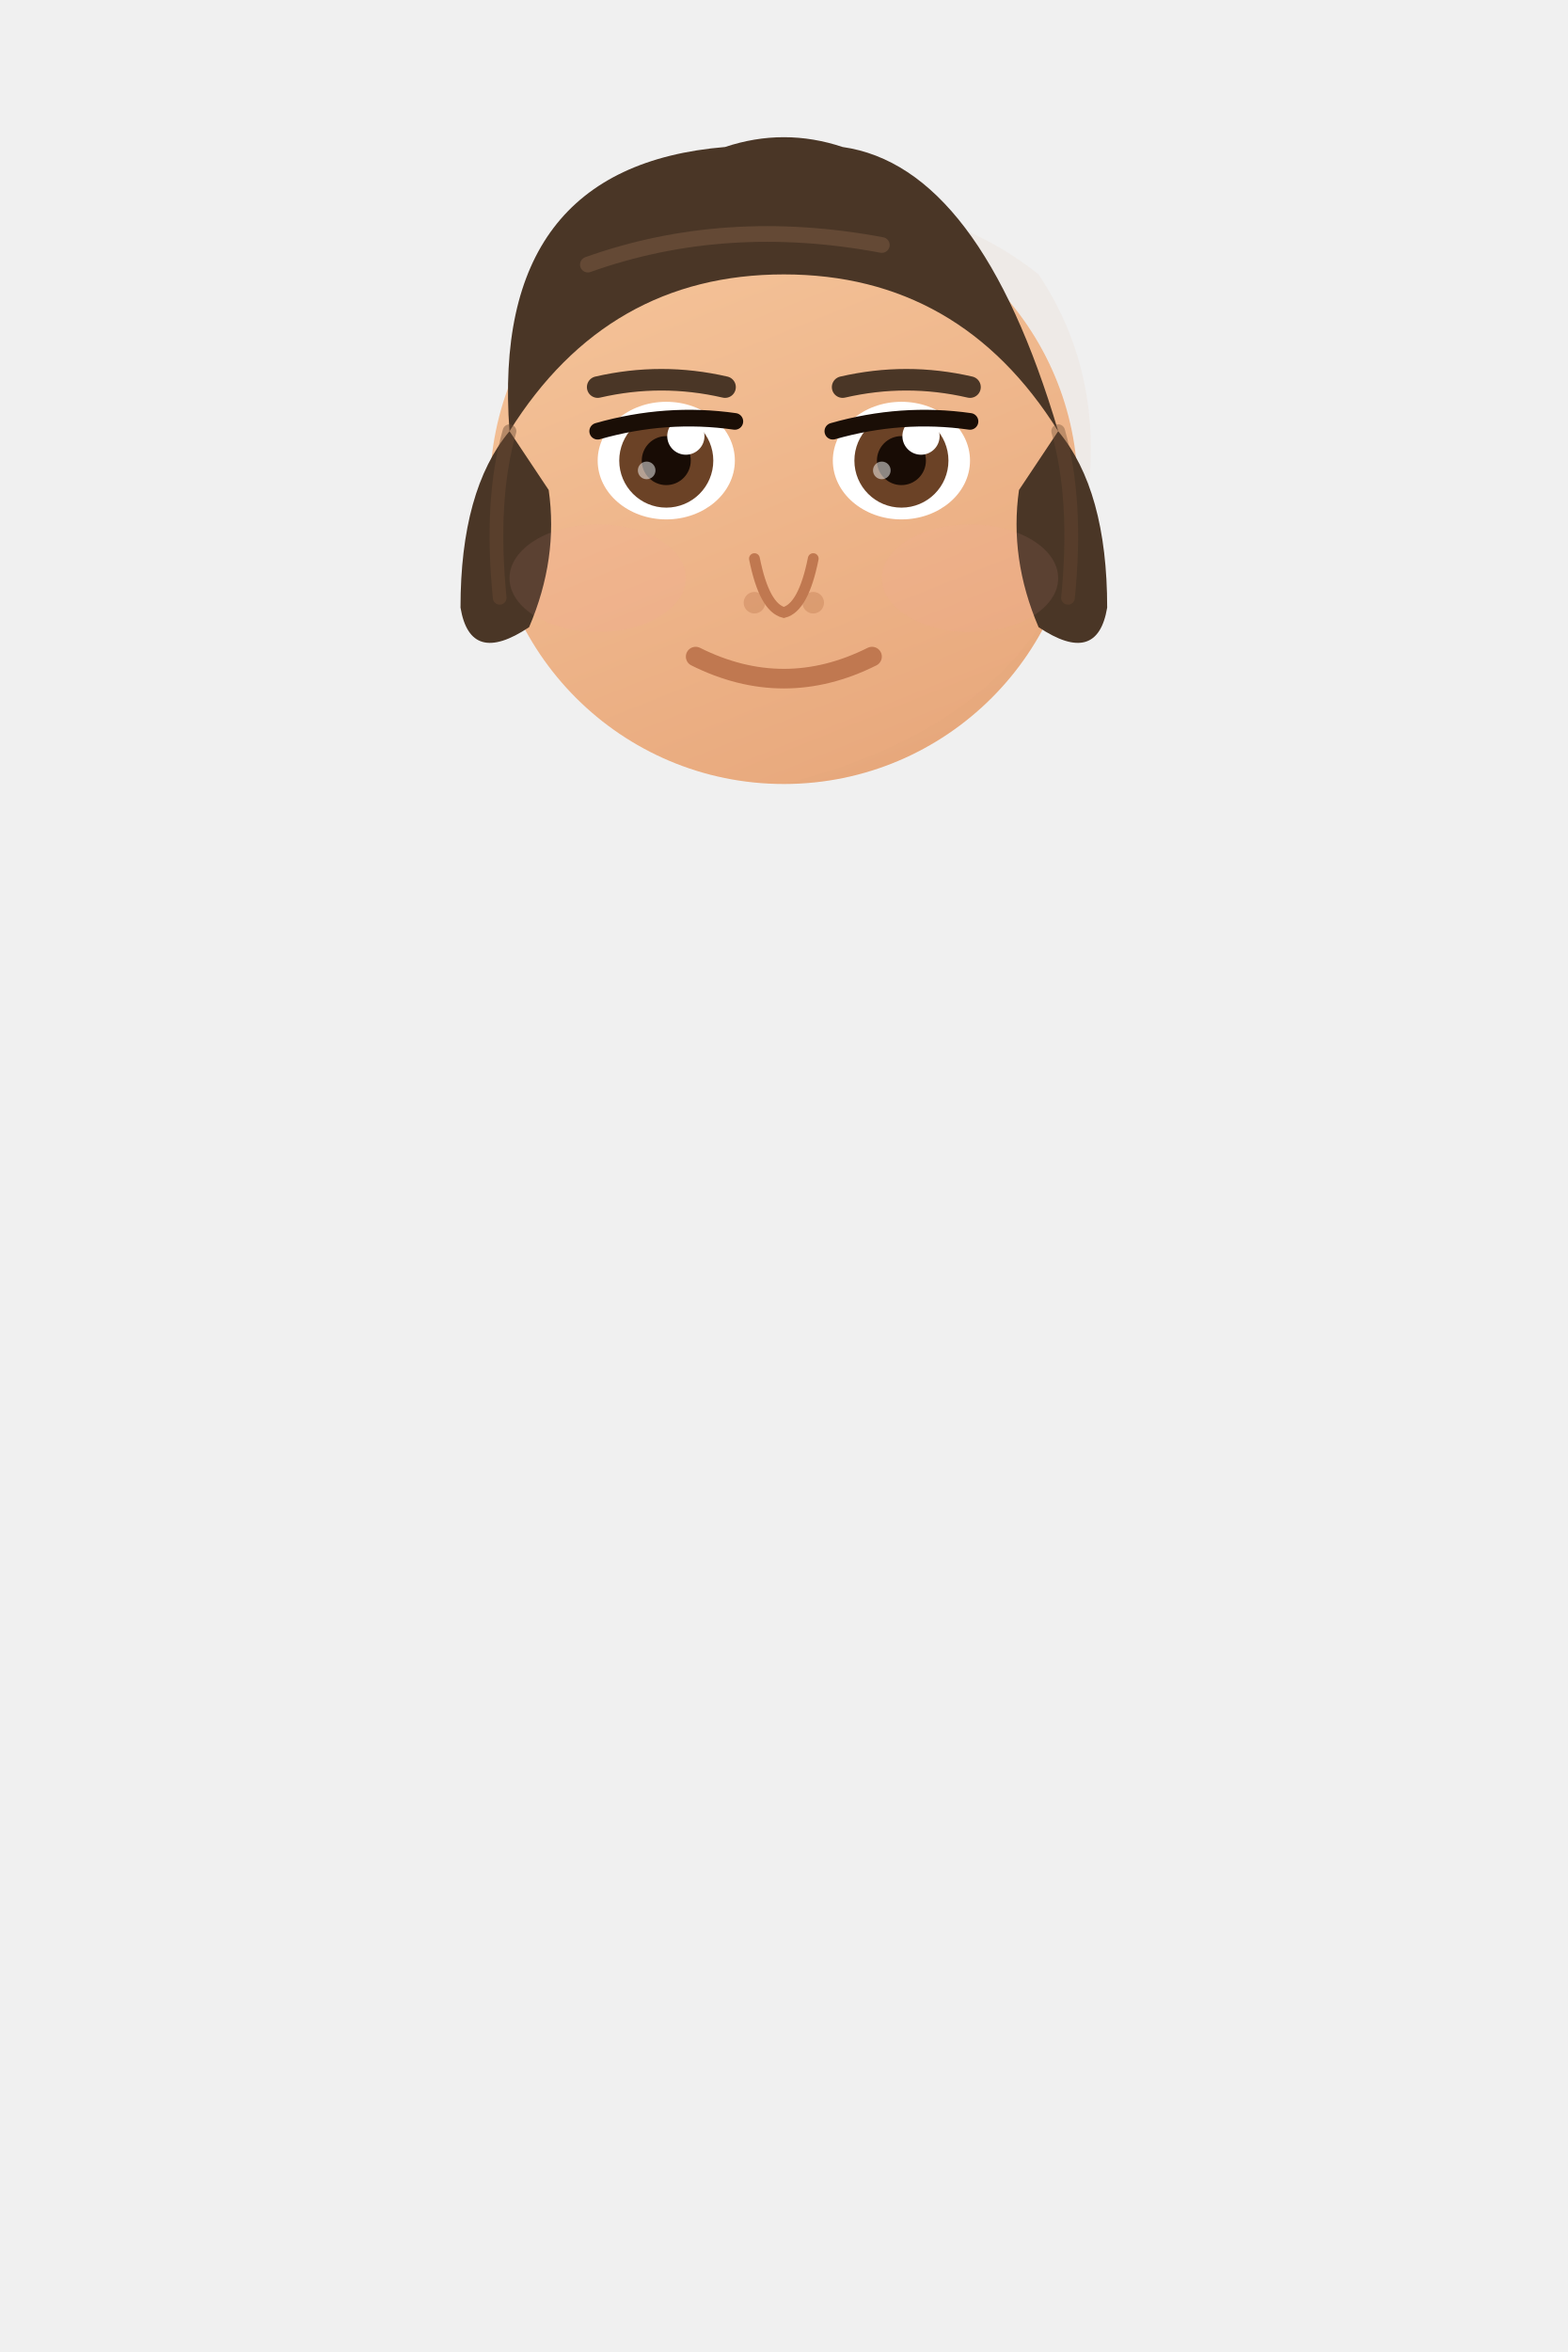
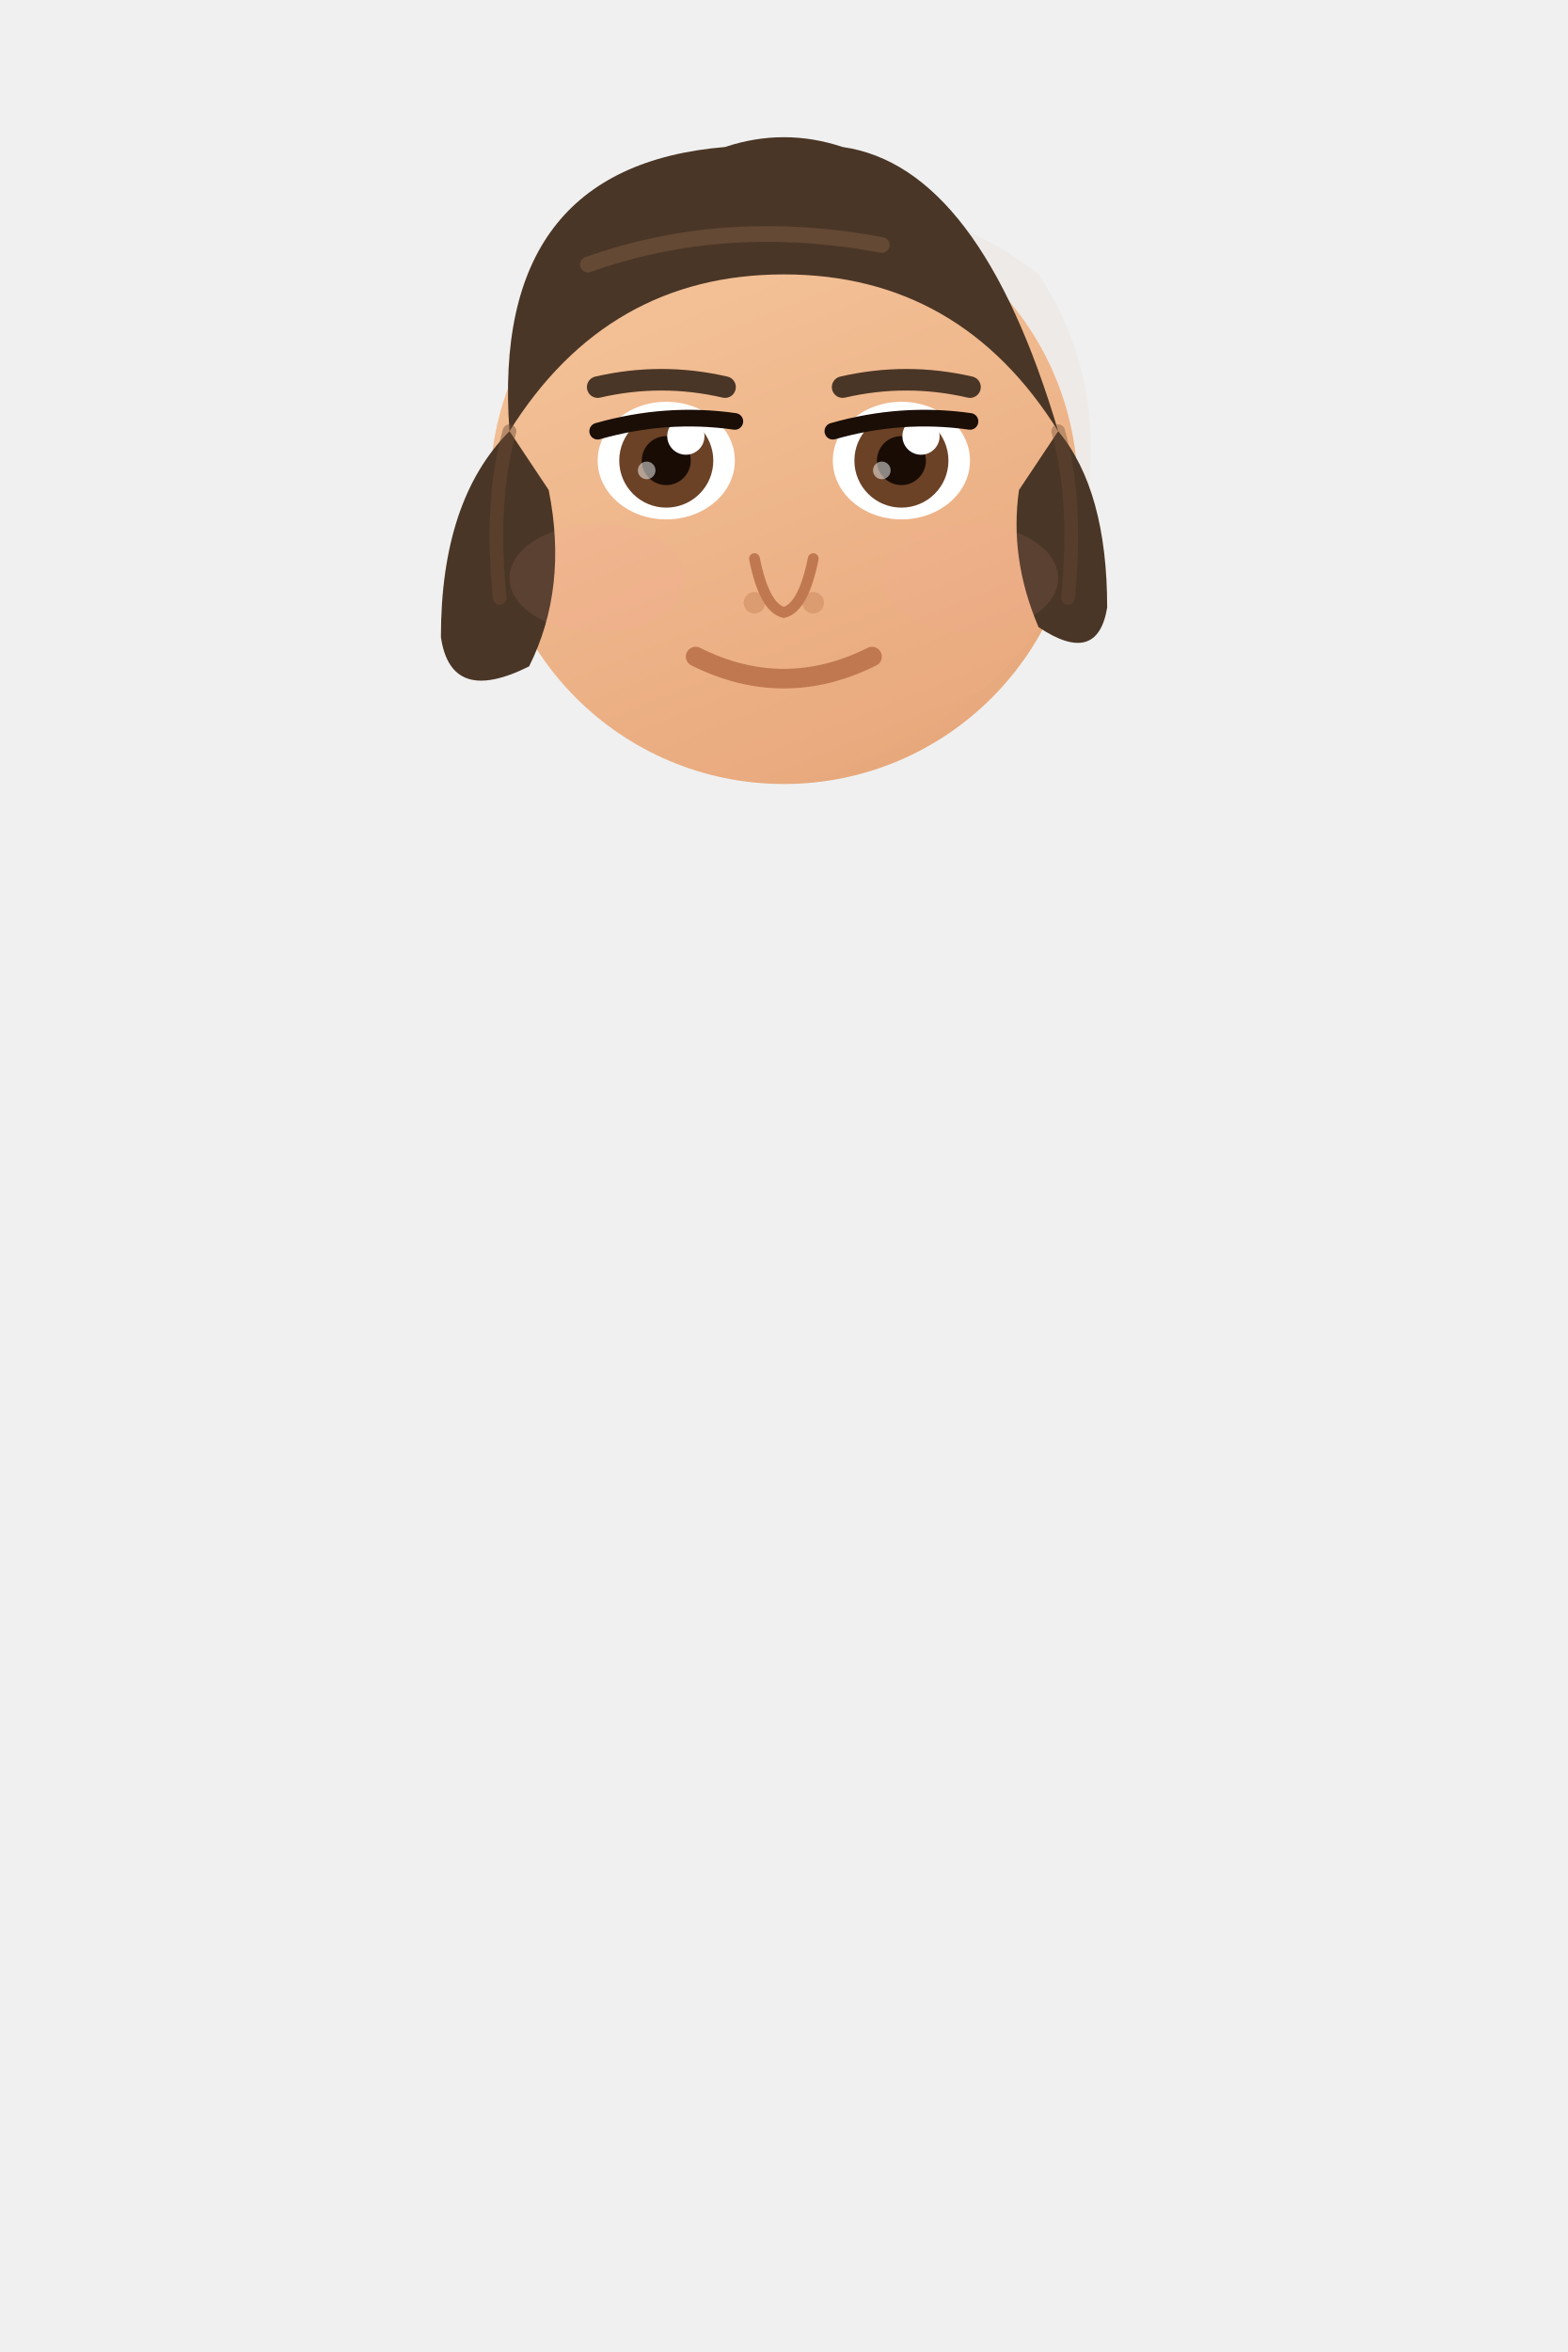
<svg xmlns="http://www.w3.org/2000/svg" viewBox="0 0 160 240">
  <defs>
    <linearGradient id="ex-sk" x1="0.3" y1="0" x2="0.7" y2="1">
      <stop offset="0%" stop-color="#F5C49A" />
      <stop offset="100%" stop-color="#E8A87C" />
    </linearGradient>
  </defs>
  <circle cx="80" cy="50" r="30" fill="url(#ex-sk)" />
  <path d="M 80 20 A 30 30 0 0 1 80 80 Q 104 74 110 56 Q 114 40 106 28 Q 96 20 80 20 Z" fill="#d4956a" opacity="0.07" />
-   <path d="M 52 44 Q 47 50 47 62 Q 48 68 54 64 Q 57 57 56 50 Z" fill="#4a3626" />
+   <path d="M 52 44 Q 45 51 45 65 Q 46 72 54 68 Q 58 60 56 50 Z" fill="#4a3626" />
  <path d="M 108 44 Q 113 50 113 62 Q 112 68 106 64 Q 103 57 104 50 Z" fill="#4a3626" />
  <path d="M 52 44 Q 50 17 74 15 Q 80 13 86 15 Q 100 17 108 44 Q 98 28 80 28 Q 62 28 52 44 Z" fill="#4a3626" />
  <path d="M 60 27 Q 74 22 90 25" fill="none" stroke="#7d5c44" stroke-width="1.6" stroke-linecap="round" opacity="0.5" />
  <path d="M 52 44 Q 50 51 51 61" fill="none" stroke="#6b4a33" stroke-width="1.4" stroke-linecap="round" opacity="0.45" />
  <path d="M 108 44 Q 110 51 109 61" fill="none" stroke="#6b4a33" stroke-width="1.4" stroke-linecap="round" opacity="0.38" />
  <path d="M 61 39.5 Q 67.5 38 74 39.5" fill="none" stroke="#4a3626" stroke-width="2.2" stroke-linecap="round" />
  <path d="M 86 39.5 Q 92.5 38 99 39.5" fill="none" stroke="#4a3626" stroke-width="2.2" stroke-linecap="round" />
  <ellipse cx="68" cy="47" rx="7" ry="6" fill="white" />
  <ellipse cx="92" cy="47" rx="7" ry="6" fill="white" />
  <circle cx="68" cy="47" r="4.8" fill="#6B4226" />
  <circle cx="92" cy="47" r="4.8" fill="#6B4226" />
  <circle cx="68" cy="47" r="2.5" fill="#180c05" />
  <circle cx="92" cy="47" r="2.5" fill="#180c05" />
  <circle cx="70" cy="44.5" r="1.9" fill="white" />
  <circle cx="94" cy="44.5" r="1.9" fill="white" />
  <circle cx="66" cy="48" r="0.9" fill="white" opacity="0.5" />
  <circle cx="90" cy="48" r="0.9" fill="white" opacity="0.5" />
  <path d="M 61 44 Q 68 42 75 43" fill="none" stroke="#1a0e06" stroke-width="1.7" stroke-linecap="round" />
  <path d="M 85 44 Q 92 42 99 43" fill="none" stroke="#1a0e06" stroke-width="1.7" stroke-linecap="round" />
  <path d="M 77 57 Q 78 62 80 62.5 Q 82 62 83 57" fill="none" stroke="#c07850" stroke-width="1.1" stroke-linecap="round" />
  <circle cx="77" cy="61.5" r="1.1" fill="#c07850" opacity="0.38" />
  <circle cx="83" cy="61.5" r="1.1" fill="#c07850" opacity="0.38" />
  <path d="M 71 67 Q 80 71.5 89 67" stroke="#c07850" stroke-width="2" fill="none" stroke-linecap="round" />
  <ellipse cx="61" cy="59" rx="9" ry="5.5" fill="#F4A0A0" opacity="0.10" />
  <ellipse cx="99" cy="59" rx="9" ry="5.5" fill="#F4A0A0" opacity="0.10" />
</svg>
